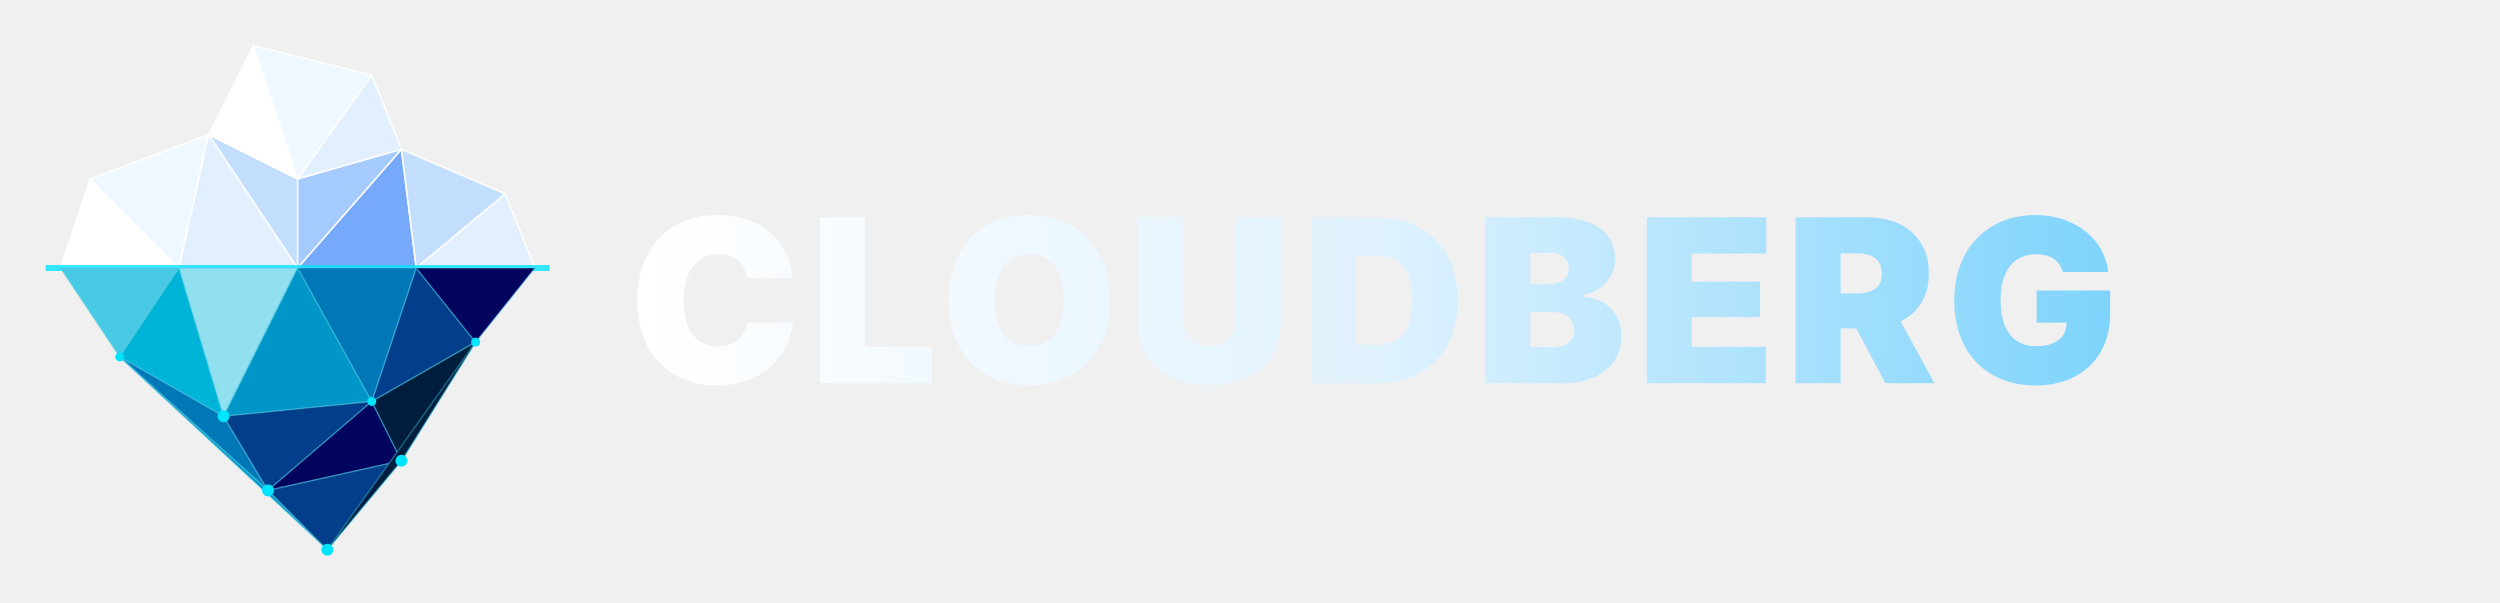
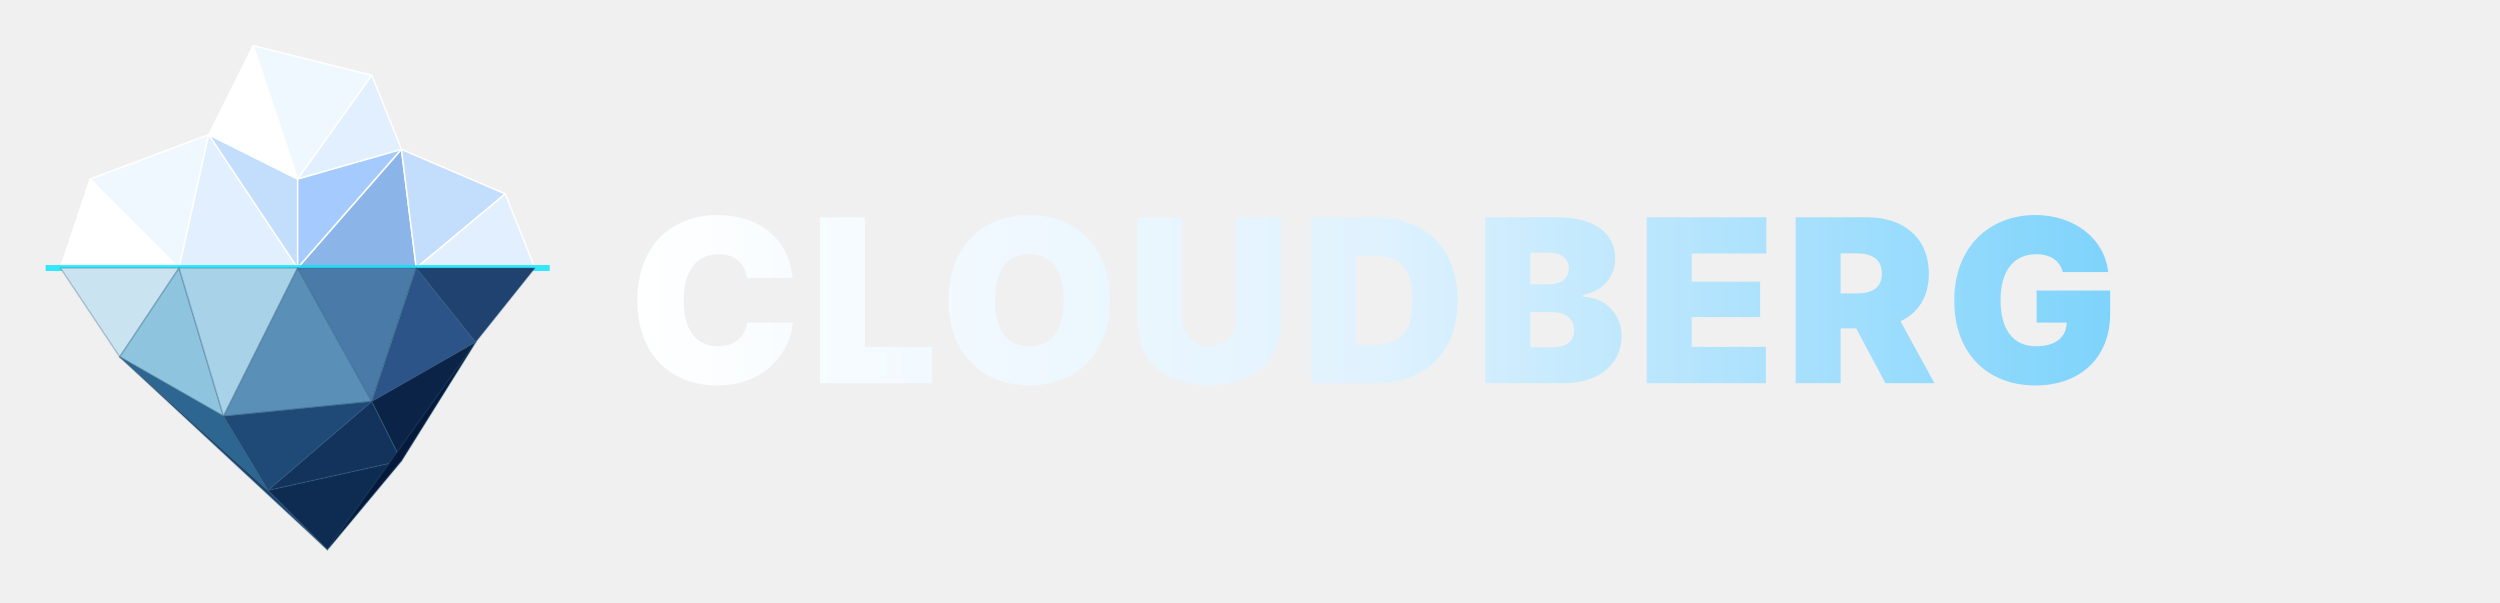
<svg xmlns="http://www.w3.org/2000/svg" id="cloudberg-logo" viewBox="0 0 1096 264" width="1096" height="264">
  <defs>
    <linearGradient id="text-gradient" x1="0%" y1="0%" x2="100%" y2="0%">
      <stop offset="0%" stop-color="#ffffff" />
      <stop offset="50%" stop-color="#e0f2fe" />
      <stop offset="100%" stop-color="#7dd3fc" />
    </linearGradient>
  </defs>
  <g transform="translate(0.5,-12.5) scale(1.3)">
    <g stroke="#ffffff" stroke-width="0.5" stroke-linejoin="round">
      <polygon points="20,100 30,70 60,100" fill="#FFFFFF" />
      <polygon points="30,70 70,55 60,100" fill="#F0F8FF" />
      <polygon points="60,100 70,55 100,100" fill="#E1EFFE" />
      <polygon points="70,55 100,70 100,100" fill="#C3DDFD" />
      <polygon points="70,55 85,25 100,70" fill="#FFFFFF" />
      <polygon points="85,25 125,35 100,70" fill="#F0F8FF" />
      <polygon points="100,70 125,35 135,60" fill="#E1EFFE" />
      <polygon points="100,100 100,70 135,60" fill="#A4CAFE" />
-       <polygon points="100,100 135,60 140,100" fill="#76A9FA" />
+       <polygon points="100,100 135,60 140,100" fill="#8BB4E8" />
      <polygon points="135,60 170,75 140,100" fill="#C3DDFD" />
      <polygon points="140,100 170,75 180,100" fill="#E1EFFE" />
    </g>
    <line x1="15" y1="100" x2="185" y2="100" stroke="#00E5FF" stroke-width="2" opacity="0.8" />
-     <g stroke="#48CAE4" stroke-width="0.5" stroke-opacity="0.4" stroke-linejoin="round">
-       <polygon points="20,100 60,100 40,130" fill="#48CAE4" />
-       <polygon points="60,100 75,150 40,130" fill="#00B4D8" />
-       <polygon points="60,100 100,100 75,150" fill="#90E0EF" />
-       <polygon points="100,100 125,145 75,150" fill="#0096C7" />
-       <polygon points="100,100 140,100 125,145" fill="#0077B6" />
-       <polygon points="140,100 160,125 125,145" fill="#023E8A" />
-       <polygon points="140,100 180,100 160,125" fill="#03045E" />
-       <polygon points="40,130 75,150 90,175" fill="#0077B6" />
-       <polygon points="75,150 125,145 90,175" fill="#023E8A" />
-       <polygon points="125,145 135,165 90,175" fill="#03045E" />
-       <polygon points="125,145 160,125 135,165" fill="#001D3D" />
-       <polygon points="40,130 90,175 110,195" fill="#0096C7" />
-       <polygon points="90,175 135,165 110,195" fill="#023E8A" />
-       <polygon points="160,125 135,165 110,195" fill="#001D3D" />
-     </g>
-     <g fill="#00E5FF">
-       <circle cx="40" cy="130" r="1.5" />
-       <circle cx="75" cy="150" r="2" />
-       <circle cx="125" cy="145" r="1.5" />
-       <circle cx="160" cy="125" r="1.5" />
-       <circle cx="90" cy="175" r="2" />
-       <circle cx="135" cy="165" r="2" />
-       <circle cx="110" cy="195" r="2" />
+     <g stroke="#2a5a7a" stroke-width="0.5" stroke-opacity="0.3" stroke-linejoin="round">
+       <polygon points="20,100 60,100 40,130" fill="#C9E4F0" />
+       <polygon points="60,100 75,150 40,130" fill="#8EC4DE" />
+       <polygon points="60,100 100,100 75,150" fill="#A8D2E8" />
+       <polygon points="100,100 125,145 75,150" fill="#5A8FB8" />
+       <polygon points="100,100 140,100 125,145" fill="#4A7AA8" />
+       <polygon points="140,100 160,125 125,145" fill="#2D5488" />
+       <polygon points="140,100 180,100 160,125" fill="#1F4270" />
+       <polygon points="40,130 75,150 90,175" fill="#2D6690" />
+       <polygon points="75,150 125,145 90,175" fill="#1F4A78" />
+       <polygon points="125,145 135,165 90,175" fill="#13325C" />
+       <polygon points="125,145 160,125 135,165" fill="#0A2347" />
+       <polygon points="40,130 90,175 110,195" fill="#1A4370" />
+       <polygon points="90,175 135,165 110,195" fill="#0E2B52" />
+       <polygon points="160,125 135,165 110,195" fill="#06193A" />
    </g>
  </g>
  <text x="276" y="168" font-family="'Arial Black', 'Segoe UI Black', -apple-system, sans-serif" font-size="100" font-weight="900" letter-spacing="4" fill="url(#text-gradient)">CLOUDBERG</text>
</svg>
